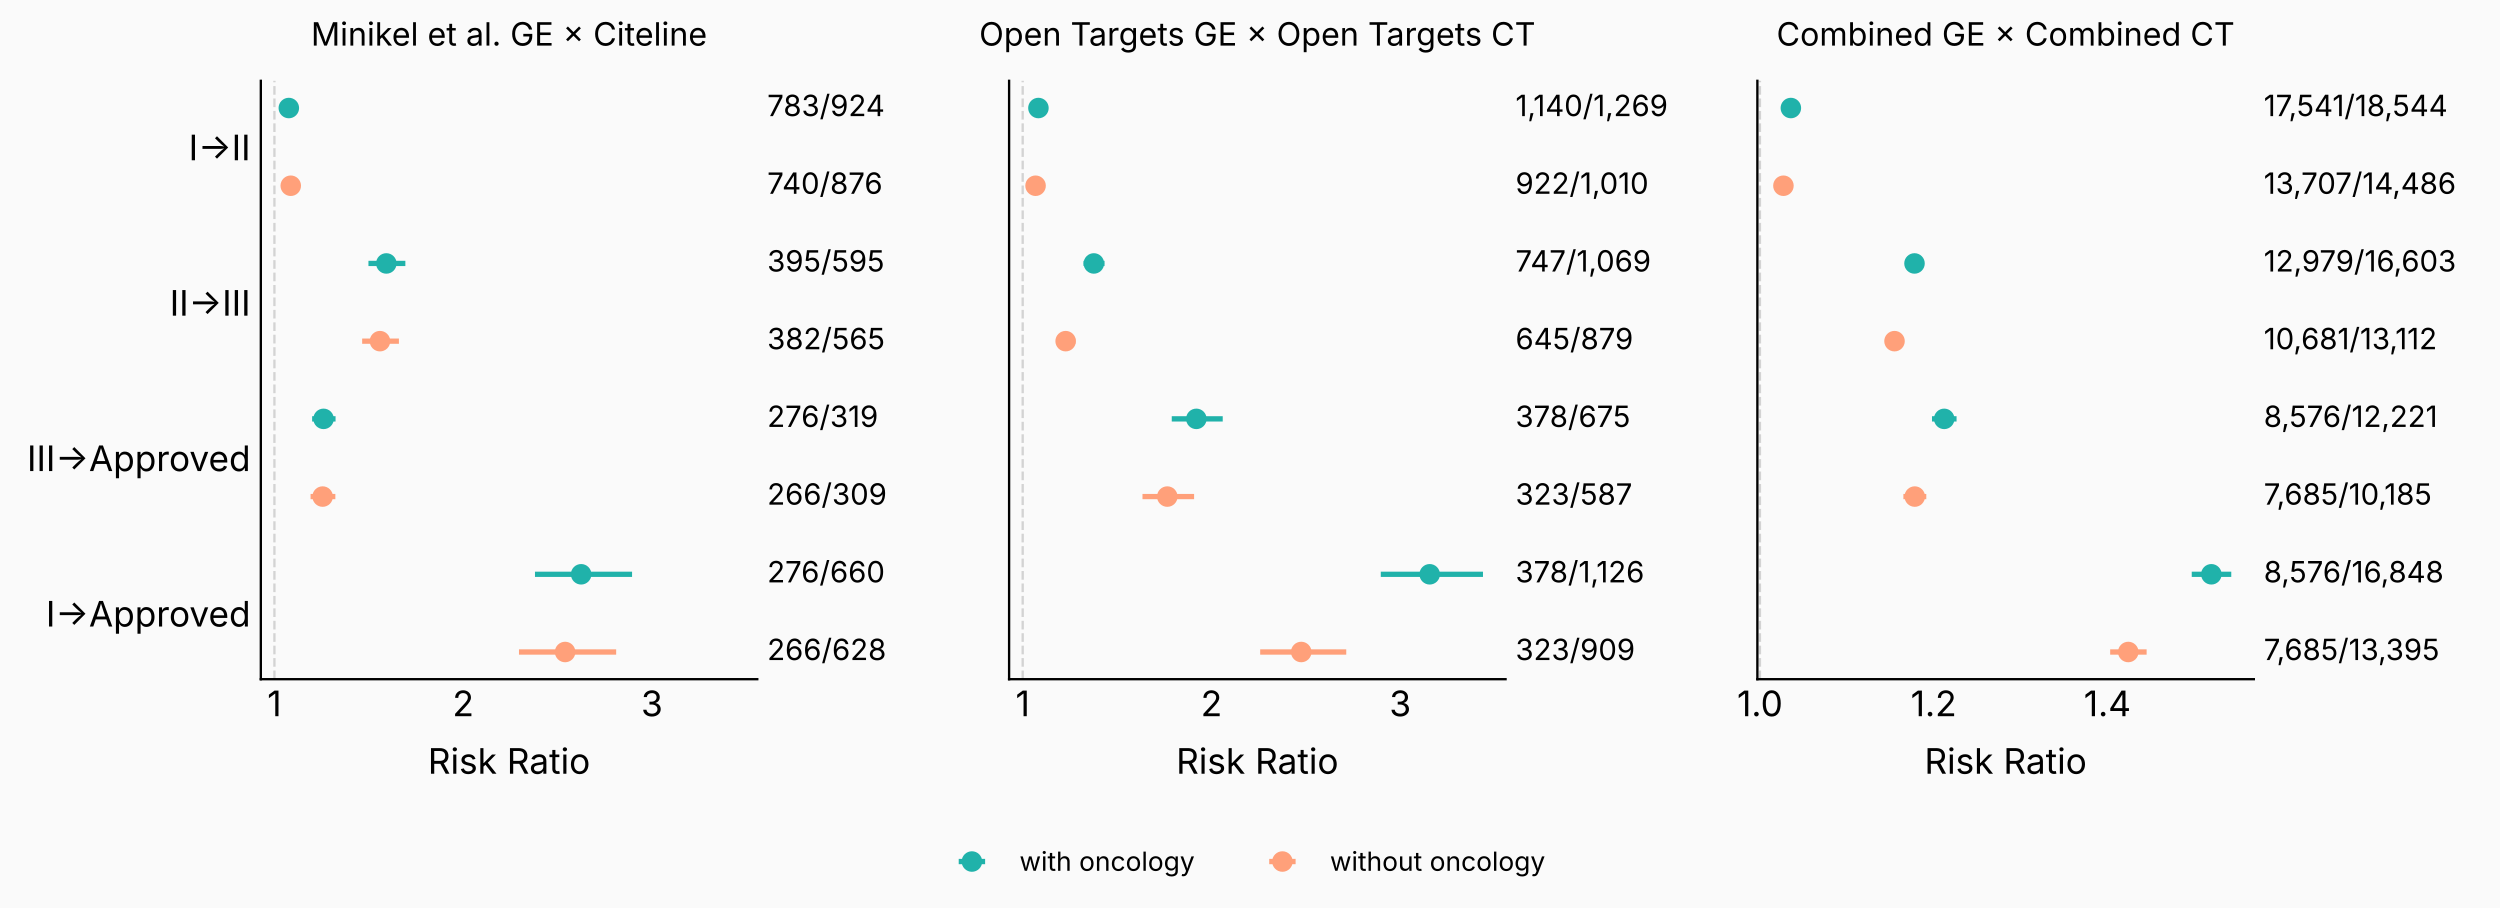
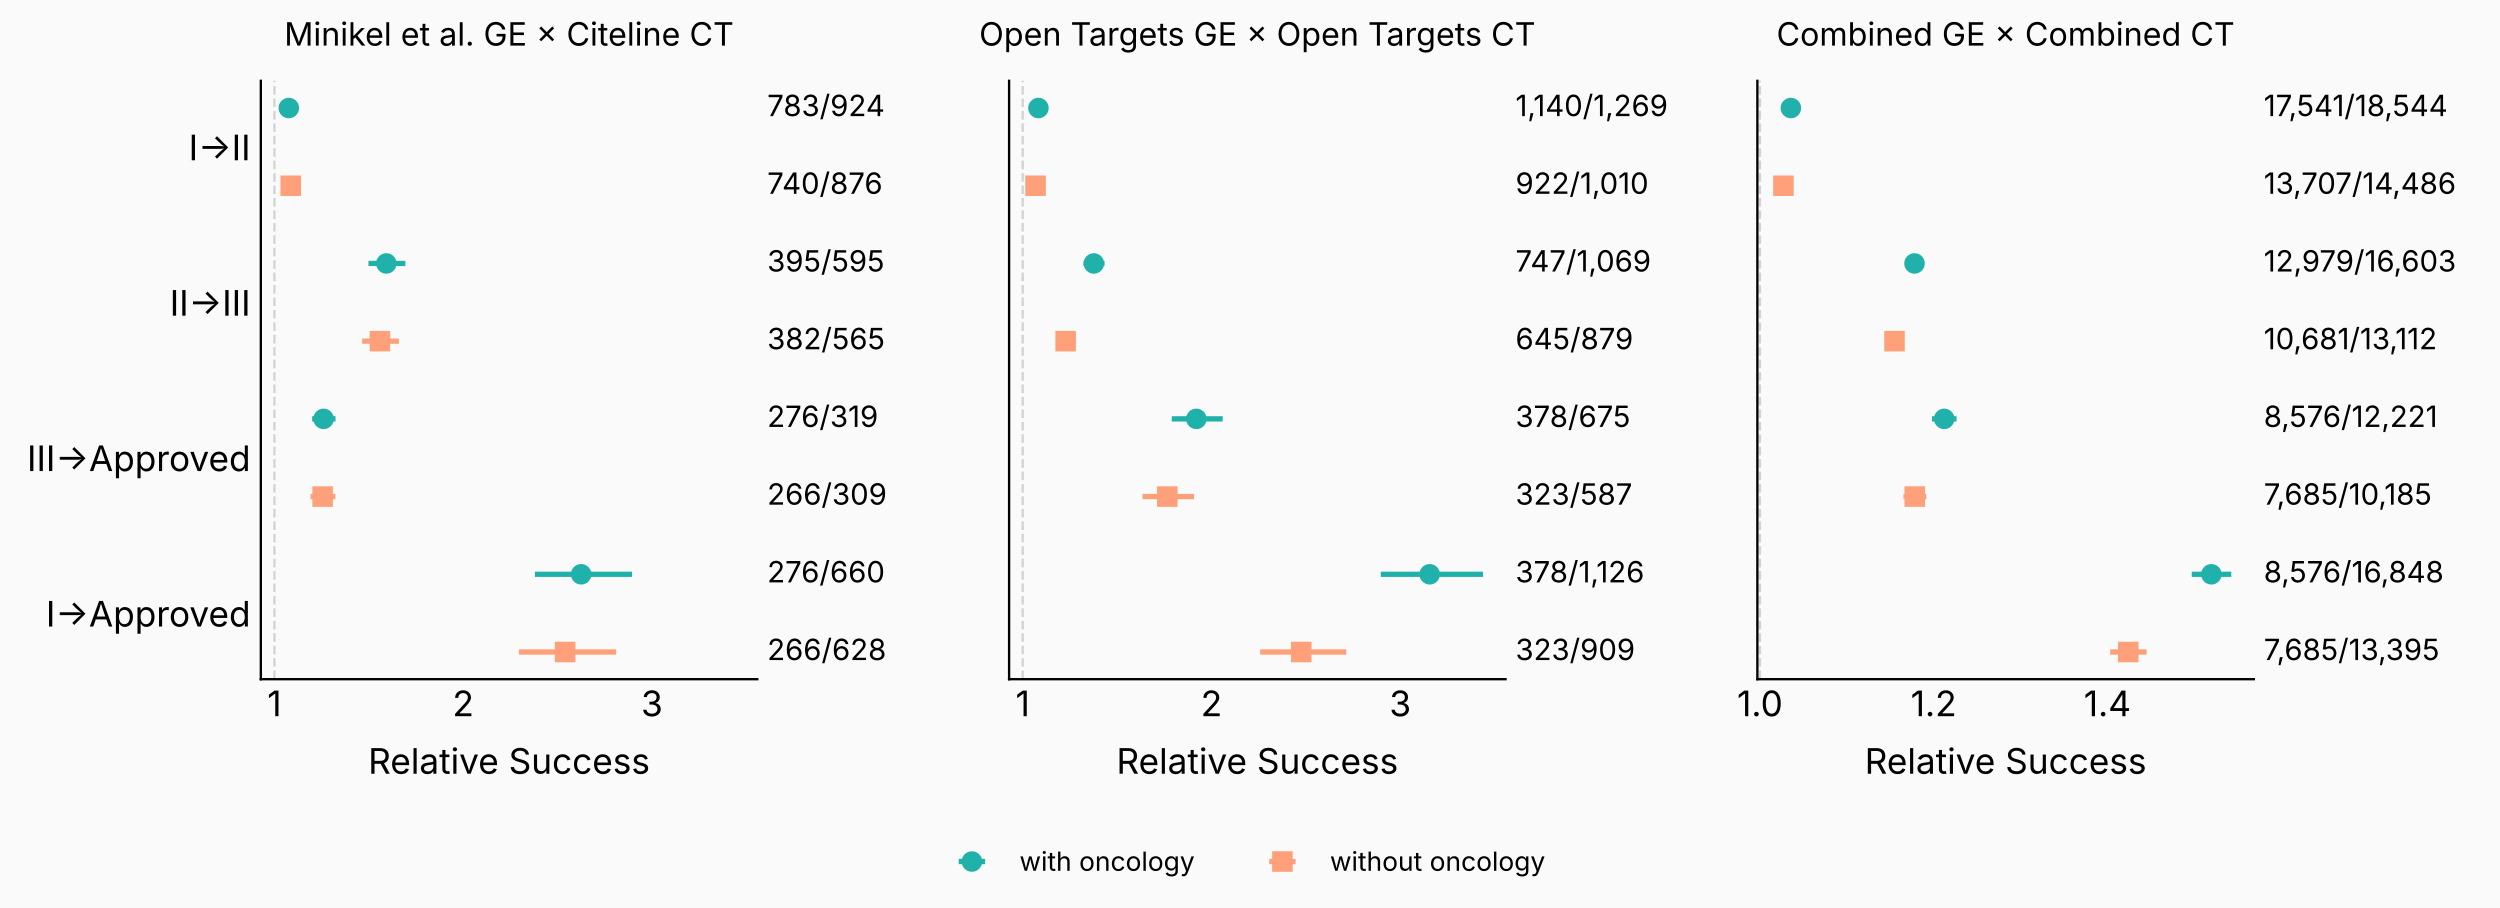
<svg xmlns="http://www.w3.org/2000/svg" xmlns:xlink="http://www.w3.org/1999/xlink" width="852.397pt" height="309.569pt" viewBox="0 0 852.397 309.569" version="1.1">
  <defs>
    <style type="text/css">*{stroke-linejoin: round; stroke-linecap: butt}</style>
  </defs>
  <g id="figure_1">
    <g id="patch_1">
      <path d="M 0 309.569  L 852.397 309.569  L 852.397 0  L 0 0  z " style="fill: #fafafa" />
    </g>
    <g id="axes_1">
      <g id="patch_2">
        <path d="M 88.931 231.578  L 258.199 231.578  L 258.199 27.558  L 88.931 27.558  z " style="fill: #fafafa" />
      </g>
      <g id="matplotlib.axis_1">
        <g id="xtick_1">
          <g id="line2d_1" />
          <g id="text_1">
            <text style="font-size: 12px; font-family: 'Inter', 'Helvetica', 'Arial', 'DejaVu Sans', sans-serif; text-anchor: middle" x="93.563" y="244.196" transform="rotate(-0 93.56302 244.1964)">1</text>
          </g>
        </g>
        <g id="xtick_2">
          <g id="line2d_2" />
          <g id="text_2">
            <text style="font-size: 12px; font-family: 'Inter', 'Helvetica', 'Arial', 'DejaVu Sans', sans-serif; text-anchor: middle" x="157.921" y="244.196" transform="rotate(-0 157.9206 244.1964)">2</text>
          </g>
        </g>
        <g id="xtick_3">
          <g id="line2d_3" />
          <g id="text_3">
            <text style="font-size: 12px; font-family: 'Inter', 'Helvetica', 'Arial', 'DejaVu Sans', sans-serif; text-anchor: middle" x="222.278" y="244.196" transform="rotate(-0 222.2781 244.1964)">3</text>
          </g>
        </g>
        <g id="text_4">
-           <text style="font-size: 12px; font-family: 'Inter', 'Helvetica', 'Arial', 'DejaVu Sans', sans-serif; text-anchor: middle" x="173.565" y="263.81" transform="rotate(-0 173.5649 263.8102)">Risk Ratio</text>
+           <text style="font-size: 12px; font-family: 'Inter', 'Helvetica', 'Arial', 'DejaVu Sans', sans-serif; text-anchor: middle" x="173.565" y="263.81" transform="rotate(-0 173.5649 263.8102)">Relative Success</text>
        </g>
      </g>
      <g id="matplotlib.axis_2">
        <g id="ytick_1">
          <g id="line2d_4" />
          <g id="text_5">
            <text style="font-size: 12px; font-family: 'Inter', 'Helvetica', 'Arial', 'DejaVu Sans', sans-serif; text-anchor: end" x="85.431" y="54.639" transform="rotate(-0 85.43063 54.63903)">I→II</text>
          </g>
        </g>
        <g id="ytick_2">
          <g id="line2d_5" />
          <g id="text_6">
            <text style="font-size: 12px; font-family: 'Inter', 'Helvetica', 'Arial', 'DejaVu Sans', sans-serif; text-anchor: end" x="85.431" y="107.631" transform="rotate(-0 85.43063 107.6312)">II→III</text>
          </g>
        </g>
        <g id="ytick_3">
          <g id="line2d_6" />
          <g id="text_7">
            <text style="font-size: 12px; font-family: 'Inter', 'Helvetica', 'Arial', 'DejaVu Sans', sans-serif; text-anchor: end" x="85.431" y="160.623" transform="rotate(-0 85.43063 160.6234)">III→Approved</text>
          </g>
        </g>
        <g id="ytick_4">
          <g id="line2d_7" />
          <g id="text_8">
            <text style="font-size: 12px; font-family: 'Inter', 'Helvetica', 'Arial', 'DejaVu Sans', sans-serif; text-anchor: end" x="85.431" y="213.616" transform="rotate(-0 85.43063 213.6157)">I→Approved</text>
          </g>
        </g>
      </g>
      <g id="LineCollection_1">
        <path d="M 96.543 36.832  L 100.463 36.832  " clip-path="url(#p10ac5114c4)" style="fill: none; stroke: #20b2aa; stroke-width: 1.8" />
        <path d="M 125.623 89.824  L 138.211 89.824  " clip-path="url(#p10ac5114c4)" style="fill: none; stroke: #20b2aa; stroke-width: 1.8" />
        <path d="M 106.423 142.816  L 114.414 142.816  " clip-path="url(#p10ac5114c4)" style="fill: none; stroke: #20b2aa; stroke-width: 1.8" />
        <path d="M 182.405 195.809  L 215.509 195.809  " clip-path="url(#p10ac5114c4)" style="fill: none; stroke: #20b2aa; stroke-width: 1.8" />
      </g>
      <g id="LineCollection_2">
        <path d="M 97.085 63.328  L 101.244 63.328  " clip-path="url(#p10ac5114c4)" style="fill: none; stroke: #ffa07a; stroke-width: 1.8" />
        <path d="M 123.482 116.32  L 136.015 116.32  " clip-path="url(#p10ac5114c4)" style="fill: none; stroke: #ffa07a; stroke-width: 1.8" />
        <path d="M 105.892 169.312  L 114.342 169.312  " clip-path="url(#p10ac5114c4)" style="fill: none; stroke: #ffa07a; stroke-width: 1.8" />
        <path d="M 176.951 222.305  L 210.089 222.305  " clip-path="url(#p10ac5114c4)" style="fill: none; stroke: #ffa07a; stroke-width: 1.8" />
      </g>
      <g id="line2d_8">
        <path d="M 93.563 231.578  L 93.563 27.558  " clip-path="url(#p10ac5114c4)" style="fill: none; stroke-dasharray: 2.96,1.28; stroke-dashoffset: 0; stroke: #d3d3d3; stroke-width: 0.8" />
      </g>
      <g id="line2d_9">
        <defs>
          <path id="m4e69fbdc29" d="M 0 3  C 0.796 3 1.559 2.684 2.121 2.121  C 2.684 1.559 3 0.796 3 0  C 3 -0.796 2.684 -1.559 2.121 -2.121  C 1.559 -2.684 0.796 -3 0 -3  C -0.796 -3 -1.559 -2.684 -2.121 -2.121  C -2.684 -1.559 -3 -0.796 -3 0  C -3 0.796 -2.684 1.559 -2.121 2.121  C -1.559 2.684 -0.796 3 0 3  z " style="stroke: #20b2aa" />
        </defs>
        <g clip-path="url(#p10ac5114c4)">
          <use xlink:href="#m4e69fbdc29" x="98.476" y="36.832" style="fill: #20b2aa; stroke: #20b2aa" />
          <use xlink:href="#m4e69fbdc29" x="131.724" y="89.824" style="fill: #20b2aa; stroke: #20b2aa" />
          <use xlink:href="#m4e69fbdc29" x="110.32" y="142.816" style="fill: #20b2aa; stroke: #20b2aa" />
          <use xlink:href="#m4e69fbdc29" x="198.148" y="195.809" style="fill: #20b2aa; stroke: #20b2aa" />
        </g>
      </g>
      <g id="line2d_10">
        <defs>
-           <path id="mbd2b295cfc" d="M 0 3  C 0.796 3 1.559 2.684 2.121 2.121  C 2.684 1.559 3 0.796 3 0  C 3 -0.796 2.684 -1.559 2.121 -2.121  C 1.559 -2.684 0.796 -3 0 -3  C -0.796 -3 -1.559 -2.684 -2.121 -2.121  C -2.684 -1.559 -3 -0.796 -3 0  C -3 0.796 -2.684 1.559 -2.121 2.121  C -1.559 2.684 -0.796 3 0 3  z " style="stroke: #ffa07a" />
+           <path id="m966bf15a08" d="M -3 3  L 3 3  L 3 -3  L -3 -3  z " style="stroke: #ffa07a; stroke-linejoin: miter" />
        </defs>
        <g clip-path="url(#p10ac5114c4)">
-           <use xlink:href="#mbd2b295cfc" x="99.134" y="63.328" style="fill: #ffa07a; stroke: #ffa07a" />
-           <use xlink:href="#mbd2b295cfc" x="129.553" y="116.32" style="fill: #ffa07a; stroke: #ffa07a" />
-           <use xlink:href="#mbd2b295cfc" x="110.006" y="169.312" style="fill: #ffa07a; stroke: #ffa07a" />
-           <use xlink:href="#mbd2b295cfc" x="192.682" y="222.305" style="fill: #ffa07a; stroke: #ffa07a" />
+           <use xlink:href="#m966bf15a08" x="99.134" y="63.328" style="fill: #ffa07a; stroke: #ffa07a; stroke-linejoin: miter" />
+           <use xlink:href="#m966bf15a08" x="129.553" y="116.32" style="fill: #ffa07a; stroke: #ffa07a; stroke-linejoin: miter" />
+           <use xlink:href="#m966bf15a08" x="110.006" y="169.312" style="fill: #ffa07a; stroke: #ffa07a; stroke-linejoin: miter" />
+           <use xlink:href="#m966bf15a08" x="192.682" y="222.305" style="fill: #ffa07a; stroke: #ffa07a; stroke-linejoin: miter" />
        </g>
      </g>
      <g id="patch_3">
        <path d="M 88.931 231.578  L 88.931 27.558  " style="fill: none; stroke: #000000; stroke-width: 0.8; stroke-linejoin: miter; stroke-linecap: square" />
      </g>
      <g id="patch_4">
        <path d="M 88.931 231.578  L 258.199 231.578  " style="fill: none; stroke: #000000; stroke-width: 0.8; stroke-linejoin: miter; stroke-linecap: square" />
      </g>
      <g id="text_9">
        <text style="font-size: 10px; font-family: 'Inter', 'Helvetica', 'Arial', 'DejaVu Sans', sans-serif; text-anchor: start" x="261.585" y="39.591" transform="rotate(-0 261.5846 39.59129)">783/924</text>
      </g>
      <g id="text_10">
        <text style="font-size: 10px; font-family: 'Inter', 'Helvetica', 'Arial', 'DejaVu Sans', sans-serif; text-anchor: start" x="261.585" y="66.087" transform="rotate(-0 261.5846 66.0874)">740/876</text>
      </g>
      <g id="text_11">
        <text style="font-size: 10px; font-family: 'Inter', 'Helvetica', 'Arial', 'DejaVu Sans', sans-serif; text-anchor: start" x="261.585" y="92.584" transform="rotate(-0 261.5846 92.5835)">395/595</text>
      </g>
      <g id="text_12">
        <text style="font-size: 10px; font-family: 'Inter', 'Helvetica', 'Arial', 'DejaVu Sans', sans-serif; text-anchor: start" x="261.585" y="119.08" transform="rotate(-0 261.5846 119.0796)">382/565</text>
      </g>
      <g id="text_13">
        <text style="font-size: 10px; font-family: 'Inter', 'Helvetica', 'Arial', 'DejaVu Sans', sans-serif; text-anchor: start" x="261.585" y="145.576" transform="rotate(-0 261.5846 145.5757)">276/319</text>
      </g>
      <g id="text_14">
        <text style="font-size: 10px; font-family: 'Inter', 'Helvetica', 'Arial', 'DejaVu Sans', sans-serif; text-anchor: start" x="261.585" y="172.072" transform="rotate(-0 261.5846 172.0718)">266/309</text>
      </g>
      <g id="text_15">
        <text style="font-size: 10px; font-family: 'Inter', 'Helvetica', 'Arial', 'DejaVu Sans', sans-serif; text-anchor: start" x="261.585" y="198.568" transform="rotate(-0 261.5846 198.5679)">276/660</text>
      </g>
      <g id="text_16">
        <text style="font-size: 10px; font-family: 'Inter', 'Helvetica', 'Arial', 'DejaVu Sans', sans-serif; text-anchor: start" x="261.585" y="225.064" transform="rotate(-0 261.5846 225.064)">266/628</text>
      </g>
      <g id="text_17">
-         <text style="font-size: 11px; font-family: 'Inter', 'Helvetica', 'Arial', 'DejaVu Sans', sans-serif; text-anchor: middle" x="173.565" y="15.558" transform="rotate(-0 173.5649 15.55828)">Minikel et al. GE × Citeline</text>
+         <text style="font-size: 11px; font-family: 'Inter', 'Helvetica', 'Arial', 'DejaVu Sans', sans-serif; text-anchor: middle" x="173.565" y="15.558" transform="rotate(-0 173.5649 15.55828)">Minikel et al. GE × Citeline CT</text>
      </g>
    </g>
    <g id="axes_2">
      <g id="patch_5">
        <path d="M 344.062 231.578  L 513.331 231.578  L 513.331 27.558  L 344.062 27.558  z " style="fill: #fafafa" />
      </g>
      <g id="matplotlib.axis_3">
        <g id="xtick_4">
          <g id="line2d_11" />
          <g id="text_18">
            <text style="font-size: 12px; font-family: 'Inter', 'Helvetica', 'Arial', 'DejaVu Sans', sans-serif; text-anchor: middle" x="348.694" y="244.196" transform="rotate(-0 348.6943 244.1964)">1</text>
          </g>
        </g>
        <g id="xtick_5">
          <g id="line2d_12" />
          <g id="text_19">
            <text style="font-size: 12px; font-family: 'Inter', 'Helvetica', 'Arial', 'DejaVu Sans', sans-serif; text-anchor: middle" x="413.052" y="244.196" transform="rotate(-0 413.0518 244.1964)">2</text>
          </g>
        </g>
        <g id="xtick_6">
          <g id="line2d_13" />
          <g id="text_20">
            <text style="font-size: 12px; font-family: 'Inter', 'Helvetica', 'Arial', 'DejaVu Sans', sans-serif; text-anchor: middle" x="477.409" y="244.196" transform="rotate(-0 477.4094 244.1964)">3</text>
          </g>
        </g>
        <g id="text_21">
-           <text style="font-size: 12px; font-family: 'Inter', 'Helvetica', 'Arial', 'DejaVu Sans', sans-serif; text-anchor: middle" x="428.696" y="263.81" transform="rotate(-0 428.6962 263.8102)">Risk Ratio</text>
+           <text style="font-size: 12px; font-family: 'Inter', 'Helvetica', 'Arial', 'DejaVu Sans', sans-serif; text-anchor: middle" x="428.696" y="263.81" transform="rotate(-0 428.6962 263.8102)">Relative Success</text>
        </g>
      </g>
      <g id="matplotlib.axis_4">
        <g id="ytick_5">
          <g id="line2d_14" />
        </g>
        <g id="ytick_6">
          <g id="line2d_15" />
        </g>
        <g id="ytick_7">
          <g id="line2d_16" />
        </g>
        <g id="ytick_8">
          <g id="line2d_17" />
        </g>
      </g>
      <g id="LineCollection_3">
        <path d="M 352.761 36.832  L 355.386 36.832  " clip-path="url(#pa84fb01fe9)" style="fill: none; stroke: #20b2aa; stroke-width: 1.8" />
        <path d="M 369.455 89.824  L 376.606 89.824  " clip-path="url(#pa84fb01fe9)" style="fill: none; stroke: #20b2aa; stroke-width: 1.8" />
        <path d="M 399.519 142.816  L 416.9 142.816  " clip-path="url(#pa84fb01fe9)" style="fill: none; stroke: #20b2aa; stroke-width: 1.8" />
        <path d="M 470.788 195.809  L 505.636 195.809  " clip-path="url(#pa84fb01fe9)" style="fill: none; stroke: #20b2aa; stroke-width: 1.8" />
      </g>
      <g id="LineCollection_4">
        <path d="M 351.756 63.328  L 354.443 63.328  " clip-path="url(#pa84fb01fe9)" style="fill: none; stroke: #ffa07a; stroke-width: 1.8" />
        <path d="M 360.167 116.32  L 366.653 116.32  " clip-path="url(#pa84fb01fe9)" style="fill: none; stroke: #ffa07a; stroke-width: 1.8" />
        <path d="M 389.538 169.312  L 407.141 169.312  " clip-path="url(#pa84fb01fe9)" style="fill: none; stroke: #ffa07a; stroke-width: 1.8" />
        <path d="M 429.669 222.305  L 459.017 222.305  " clip-path="url(#pa84fb01fe9)" style="fill: none; stroke: #ffa07a; stroke-width: 1.8" />
      </g>
      <g id="line2d_18">
        <path d="M 348.694 231.578  L 348.694 27.558  " clip-path="url(#pa84fb01fe9)" style="fill: none; stroke-dasharray: 2.96,1.28; stroke-dashoffset: 0; stroke: #d3d3d3; stroke-width: 0.8" />
      </g>
      <g id="line2d_19">
        <g clip-path="url(#pa84fb01fe9)">
          <use xlink:href="#m4e69fbdc29" x="354.061" y="36.832" style="fill: #20b2aa; stroke: #20b2aa" />
          <use xlink:href="#m4e69fbdc29" x="372.958" y="89.824" style="fill: #20b2aa; stroke: #20b2aa" />
          <use xlink:href="#m4e69fbdc29" x="407.904" y="142.816" style="fill: #20b2aa; stroke: #20b2aa" />
          <use xlink:href="#m4e69fbdc29" x="487.466" y="195.809" style="fill: #20b2aa; stroke: #20b2aa" />
        </g>
      </g>
      <g id="line2d_20">
        <g clip-path="url(#pa84fb01fe9)">
-           <use xlink:href="#mbd2b295cfc" x="353.086" y="63.328" style="fill: #ffa07a; stroke: #ffa07a" />
-           <use xlink:href="#mbd2b295cfc" x="363.343" y="116.32" style="fill: #ffa07a; stroke: #ffa07a" />
-           <use xlink:href="#mbd2b295cfc" x="397.999" y="169.312" style="fill: #ffa07a; stroke: #ffa07a" />
-           <use xlink:href="#mbd2b295cfc" x="443.669" y="222.305" style="fill: #ffa07a; stroke: #ffa07a" />
+           <use xlink:href="#m966bf15a08" x="353.086" y="63.328" style="fill: #ffa07a; stroke: #ffa07a; stroke-linejoin: miter" />
+           <use xlink:href="#m966bf15a08" x="363.343" y="116.32" style="fill: #ffa07a; stroke: #ffa07a; stroke-linejoin: miter" />
+           <use xlink:href="#m966bf15a08" x="397.999" y="169.312" style="fill: #ffa07a; stroke: #ffa07a; stroke-linejoin: miter" />
+           <use xlink:href="#m966bf15a08" x="443.669" y="222.305" style="fill: #ffa07a; stroke: #ffa07a; stroke-linejoin: miter" />
        </g>
      </g>
      <g id="patch_6">
        <path d="M 344.062 231.578  L 344.062 27.558  " style="fill: none; stroke: #000000; stroke-width: 0.8; stroke-linejoin: miter; stroke-linecap: square" />
      </g>
      <g id="patch_7">
        <path d="M 344.062 231.578  L 513.331 231.578  " style="fill: none; stroke: #000000; stroke-width: 0.8; stroke-linejoin: miter; stroke-linecap: square" />
      </g>
      <g id="text_22">
        <text style="font-size: 10px; font-family: 'Inter', 'Helvetica', 'Arial', 'DejaVu Sans', sans-serif; text-anchor: start" x="516.716" y="39.591" transform="rotate(-0 516.7159 39.59129)">1,140/1,269</text>
      </g>
      <g id="text_23">
        <text style="font-size: 10px; font-family: 'Inter', 'Helvetica', 'Arial', 'DejaVu Sans', sans-serif; text-anchor: start" x="516.716" y="66.087" transform="rotate(-0 516.7159 66.0874)">922/1,010</text>
      </g>
      <g id="text_24">
        <text style="font-size: 10px; font-family: 'Inter', 'Helvetica', 'Arial', 'DejaVu Sans', sans-serif; text-anchor: start" x="516.716" y="92.584" transform="rotate(-0 516.7159 92.5835)">747/1,069</text>
      </g>
      <g id="text_25">
        <text style="font-size: 10px; font-family: 'Inter', 'Helvetica', 'Arial', 'DejaVu Sans', sans-serif; text-anchor: start" x="516.716" y="119.08" transform="rotate(-0 516.7159 119.0796)">645/879</text>
      </g>
      <g id="text_26">
        <text style="font-size: 10px; font-family: 'Inter', 'Helvetica', 'Arial', 'DejaVu Sans', sans-serif; text-anchor: start" x="516.716" y="145.576" transform="rotate(-0 516.7159 145.5757)">378/675</text>
      </g>
      <g id="text_27">
        <text style="font-size: 10px; font-family: 'Inter', 'Helvetica', 'Arial', 'DejaVu Sans', sans-serif; text-anchor: start" x="516.716" y="172.072" transform="rotate(-0 516.7159 172.0718)">323/587</text>
      </g>
      <g id="text_28">
        <text style="font-size: 10px; font-family: 'Inter', 'Helvetica', 'Arial', 'DejaVu Sans', sans-serif; text-anchor: start" x="516.716" y="198.568" transform="rotate(-0 516.7159 198.5679)">378/1,126</text>
      </g>
      <g id="text_29">
        <text style="font-size: 10px; font-family: 'Inter', 'Helvetica', 'Arial', 'DejaVu Sans', sans-serif; text-anchor: start" x="516.716" y="225.064" transform="rotate(-0 516.7159 225.064)">323/909</text>
      </g>
      <g id="text_30">
        <text style="font-size: 11px; font-family: 'Inter', 'Helvetica', 'Arial', 'DejaVu Sans', sans-serif; text-anchor: middle" x="428.696" y="15.558" transform="rotate(-0 428.6962 15.55828)">Open Targets GE × Open Targets CT</text>
      </g>
    </g>
    <g id="axes_3">
      <g id="patch_8">
        <path d="M 599.193 231.578  L 768.462 231.578  L 768.462 27.558  L 599.193 27.558  z " style="fill: #fafafa" />
      </g>
      <g id="matplotlib.axis_5">
        <g id="xtick_7">
          <g id="line2d_21" />
          <g id="text_31">
            <text style="font-size: 12px; font-family: 'Inter', 'Helvetica', 'Arial', 'DejaVu Sans', sans-serif; text-anchor: middle" x="600.062" y="244.196" transform="rotate(-0 600.0623 244.1964)">1.0</text>
          </g>
        </g>
        <g id="xtick_8">
          <g id="line2d_22" />
          <g id="text_32">
            <text style="font-size: 12px; font-family: 'Inter', 'Helvetica', 'Arial', 'DejaVu Sans', sans-serif; text-anchor: middle" x="659.294" y="244.196" transform="rotate(-0 659.2939 244.1964)">1.2</text>
          </g>
        </g>
        <g id="xtick_9">
          <g id="line2d_23" />
          <g id="text_33">
            <text style="font-size: 12px; font-family: 'Inter', 'Helvetica', 'Arial', 'DejaVu Sans', sans-serif; text-anchor: middle" x="718.526" y="244.196" transform="rotate(-0 718.5255 244.1964)">1.4</text>
          </g>
        </g>
        <g id="text_34">
-           <text style="font-size: 12px; font-family: 'Inter', 'Helvetica', 'Arial', 'DejaVu Sans', sans-serif; text-anchor: middle" x="683.828" y="263.81" transform="rotate(-0 683.8275 263.8102)">Risk Ratio</text>
+           <text style="font-size: 12px; font-family: 'Inter', 'Helvetica', 'Arial', 'DejaVu Sans', sans-serif; text-anchor: middle" x="683.828" y="263.81" transform="rotate(-0 683.8275 263.8102)">Relative Success</text>
        </g>
      </g>
      <g id="matplotlib.axis_6">
        <g id="ytick_9">
          <g id="line2d_24" />
        </g>
        <g id="ytick_10">
          <g id="line2d_25" />
        </g>
        <g id="ytick_11">
          <g id="line2d_26" />
        </g>
        <g id="ytick_12">
          <g id="line2d_27" />
        </g>
      </g>
      <g id="LineCollection_5">
        <path d="M 609.547 36.832  L 611.673 36.832  " clip-path="url(#pb284721558)" style="fill: none; stroke: #20b2aa; stroke-width: 1.8" />
        <path d="M 649.95 89.824  L 655.605 89.824  " clip-path="url(#pb284721558)" style="fill: none; stroke: #20b2aa; stroke-width: 1.8" />
        <path d="M 658.728 142.816  L 667.107 142.816  " clip-path="url(#pb284721558)" style="fill: none; stroke: #20b2aa; stroke-width: 1.8" />
        <path d="M 747.294 195.809  L 760.768 195.809  " clip-path="url(#pb284721558)" style="fill: none; stroke: #20b2aa; stroke-width: 1.8" />
      </g>
      <g id="LineCollection_6">
        <path d="M 606.887 63.328  L 609.265 63.328  " clip-path="url(#pb284721558)" style="fill: none; stroke: #ffa07a; stroke-width: 1.8" />
        <path d="M 643.145 116.32  L 648.781 116.32  " clip-path="url(#pb284721558)" style="fill: none; stroke: #ffa07a; stroke-width: 1.8" />
        <path d="M 648.976 169.312  L 656.784 169.312  " clip-path="url(#pb284721558)" style="fill: none; stroke: #ffa07a; stroke-width: 1.8" />
        <path d="M 719.482 222.305  L 731.912 222.305  " clip-path="url(#pb284721558)" style="fill: none; stroke: #ffa07a; stroke-width: 1.8" />
      </g>
      <g id="line2d_28">
        <path d="M 600.062 231.578  L 600.062 27.558  " clip-path="url(#pb284721558)" style="fill: none; stroke-dasharray: 2.96,1.28; stroke-dashoffset: 0; stroke: #d3d3d3; stroke-width: 0.8" />
      </g>
      <g id="line2d_29">
        <g clip-path="url(#pb284721558)">
          <use xlink:href="#m4e69fbdc29" x="610.608" y="36.832" style="fill: #20b2aa; stroke: #20b2aa" />
          <use xlink:href="#m4e69fbdc29" x="652.766" y="89.824" style="fill: #20b2aa; stroke: #20b2aa" />
          <use xlink:href="#m4e69fbdc29" x="662.893" y="142.816" style="fill: #20b2aa; stroke: #20b2aa" />
          <use xlink:href="#m4e69fbdc29" x="753.981" y="195.809" style="fill: #20b2aa; stroke: #20b2aa" />
        </g>
      </g>
      <g id="line2d_30">
        <g clip-path="url(#pb284721558)">
-           <use xlink:href="#mbd2b295cfc" x="608.074" y="63.328" style="fill: #ffa07a; stroke: #ffa07a" />
-           <use xlink:href="#mbd2b295cfc" x="645.951" y="116.32" style="fill: #ffa07a; stroke: #ffa07a" />
-           <use xlink:href="#mbd2b295cfc" x="652.858" y="169.312" style="fill: #ffa07a; stroke: #ffa07a" />
-           <use xlink:href="#mbd2b295cfc" x="725.651" y="222.305" style="fill: #ffa07a; stroke: #ffa07a" />
+           <use xlink:href="#m966bf15a08" x="608.074" y="63.328" style="fill: #ffa07a; stroke: #ffa07a; stroke-linejoin: miter" />
+           <use xlink:href="#m966bf15a08" x="645.951" y="116.32" style="fill: #ffa07a; stroke: #ffa07a; stroke-linejoin: miter" />
+           <use xlink:href="#m966bf15a08" x="652.858" y="169.312" style="fill: #ffa07a; stroke: #ffa07a; stroke-linejoin: miter" />
+           <use xlink:href="#m966bf15a08" x="725.651" y="222.305" style="fill: #ffa07a; stroke: #ffa07a; stroke-linejoin: miter" />
        </g>
      </g>
      <g id="patch_9">
        <path d="M 599.193 231.578  L 599.193 27.558  " style="fill: none; stroke: #000000; stroke-width: 0.8; stroke-linejoin: miter; stroke-linecap: square" />
      </g>
      <g id="patch_10">
        <path d="M 599.193 231.578  L 768.462 231.578  " style="fill: none; stroke: #000000; stroke-width: 0.8; stroke-linejoin: miter; stroke-linecap: square" />
      </g>
      <g id="text_35">
        <text style="font-size: 10px; font-family: 'Inter', 'Helvetica', 'Arial', 'DejaVu Sans', sans-serif; text-anchor: start" x="771.847" y="39.591" transform="rotate(-0 771.8472 39.59129)">17,541/18,544</text>
      </g>
      <g id="text_36">
        <text style="font-size: 10px; font-family: 'Inter', 'Helvetica', 'Arial', 'DejaVu Sans', sans-serif; text-anchor: start" x="771.847" y="66.087" transform="rotate(-0 771.8472 66.0874)">13,707/14,486</text>
      </g>
      <g id="text_37">
        <text style="font-size: 10px; font-family: 'Inter', 'Helvetica', 'Arial', 'DejaVu Sans', sans-serif; text-anchor: start" x="771.847" y="92.584" transform="rotate(-0 771.8472 92.5835)">12,979/16,603</text>
      </g>
      <g id="text_38">
        <text style="font-size: 10px; font-family: 'Inter', 'Helvetica', 'Arial', 'DejaVu Sans', sans-serif; text-anchor: start" x="771.847" y="119.08" transform="rotate(-0 771.8472 119.0796)">10,681/13,112</text>
      </g>
      <g id="text_39">
        <text style="font-size: 10px; font-family: 'Inter', 'Helvetica', 'Arial', 'DejaVu Sans', sans-serif; text-anchor: start" x="771.847" y="145.576" transform="rotate(-0 771.8472 145.5757)">8,576/12,221</text>
      </g>
      <g id="text_40">
        <text style="font-size: 10px; font-family: 'Inter', 'Helvetica', 'Arial', 'DejaVu Sans', sans-serif; text-anchor: start" x="771.847" y="172.072" transform="rotate(-0 771.8472 172.0718)">7,685/10,185</text>
      </g>
      <g id="text_41">
        <text style="font-size: 10px; font-family: 'Inter', 'Helvetica', 'Arial', 'DejaVu Sans', sans-serif; text-anchor: start" x="771.847" y="198.568" transform="rotate(-0 771.8472 198.5679)">8,576/16,848</text>
      </g>
      <g id="text_42">
        <text style="font-size: 10px; font-family: 'Inter', 'Helvetica', 'Arial', 'DejaVu Sans', sans-serif; text-anchor: start" x="771.847" y="225.064" transform="rotate(-0 771.8472 225.064)">7,685/13,395</text>
      </g>
      <g id="text_43">
        <text style="font-size: 11px; font-family: 'Inter', 'Helvetica', 'Arial', 'DejaVu Sans', sans-serif; text-anchor: middle" x="683.828" y="15.558" transform="rotate(-0 683.8275 15.55828)">Combined GE × Combined CT</text>
      </g>
    </g>
    <g id="legend_1">
      <g id="LineCollection_7">
        <path d="M 326.884 293.747  L 335.884 293.747  " style="fill: none; stroke: #20b2aa; stroke-width: 1.8" />
      </g>
      <g id="line2d_31" />
      <g id="line2d_32">
        <g>
          <use xlink:href="#m4e69fbdc29" x="331.384" y="293.747" style="fill: #20b2aa; stroke: #20b2aa" />
        </g>
      </g>
      <g id="text_44">
        <text style="font-size: 9px; font-family: 'Inter', 'Helvetica', 'Arial', 'DejaVu Sans', sans-serif; text-anchor: start" x="347.584" y="296.897" transform="rotate(-0 347.5845 296.8969)">with oncology</text>
      </g>
      <g id="LineCollection_8">
        <path d="M 432.751 293.747  L 441.751 293.747  " style="fill: none; stroke: #ffa07a; stroke-width: 1.8" />
      </g>
      <g id="line2d_33" />
      <g id="line2d_34">
        <g>
-           <use xlink:href="#mbd2b295cfc" x="437.251" y="293.747" style="fill: #ffa07a; stroke: #ffa07a" />
+           <use xlink:href="#m966bf15a08" x="437.251" y="293.747" style="fill: #ffa07a; stroke: #ffa07a; stroke-linejoin: miter" />
        </g>
      </g>
      <g id="text_45">
        <text style="font-size: 9px; font-family: 'Inter', 'Helvetica', 'Arial', 'DejaVu Sans', sans-serif; text-anchor: start" x="453.451" y="296.897" transform="rotate(-0 453.4512 296.8969)">without oncology</text>
      </g>
    </g>
  </g>
  <defs>
    <clipPath id="p10ac5114c4">
      <rect x="88.931" y="27.558" width="169.269" height="204.02" />
    </clipPath>
    <clipPath id="pa84fb01fe9">
      <rect x="344.062" y="27.558" width="169.269" height="204.02" />
    </clipPath>
    <clipPath id="pb284721558">
      <rect x="599.193" y="27.558" width="169.269" height="204.02" />
    </clipPath>
  </defs>
</svg>
